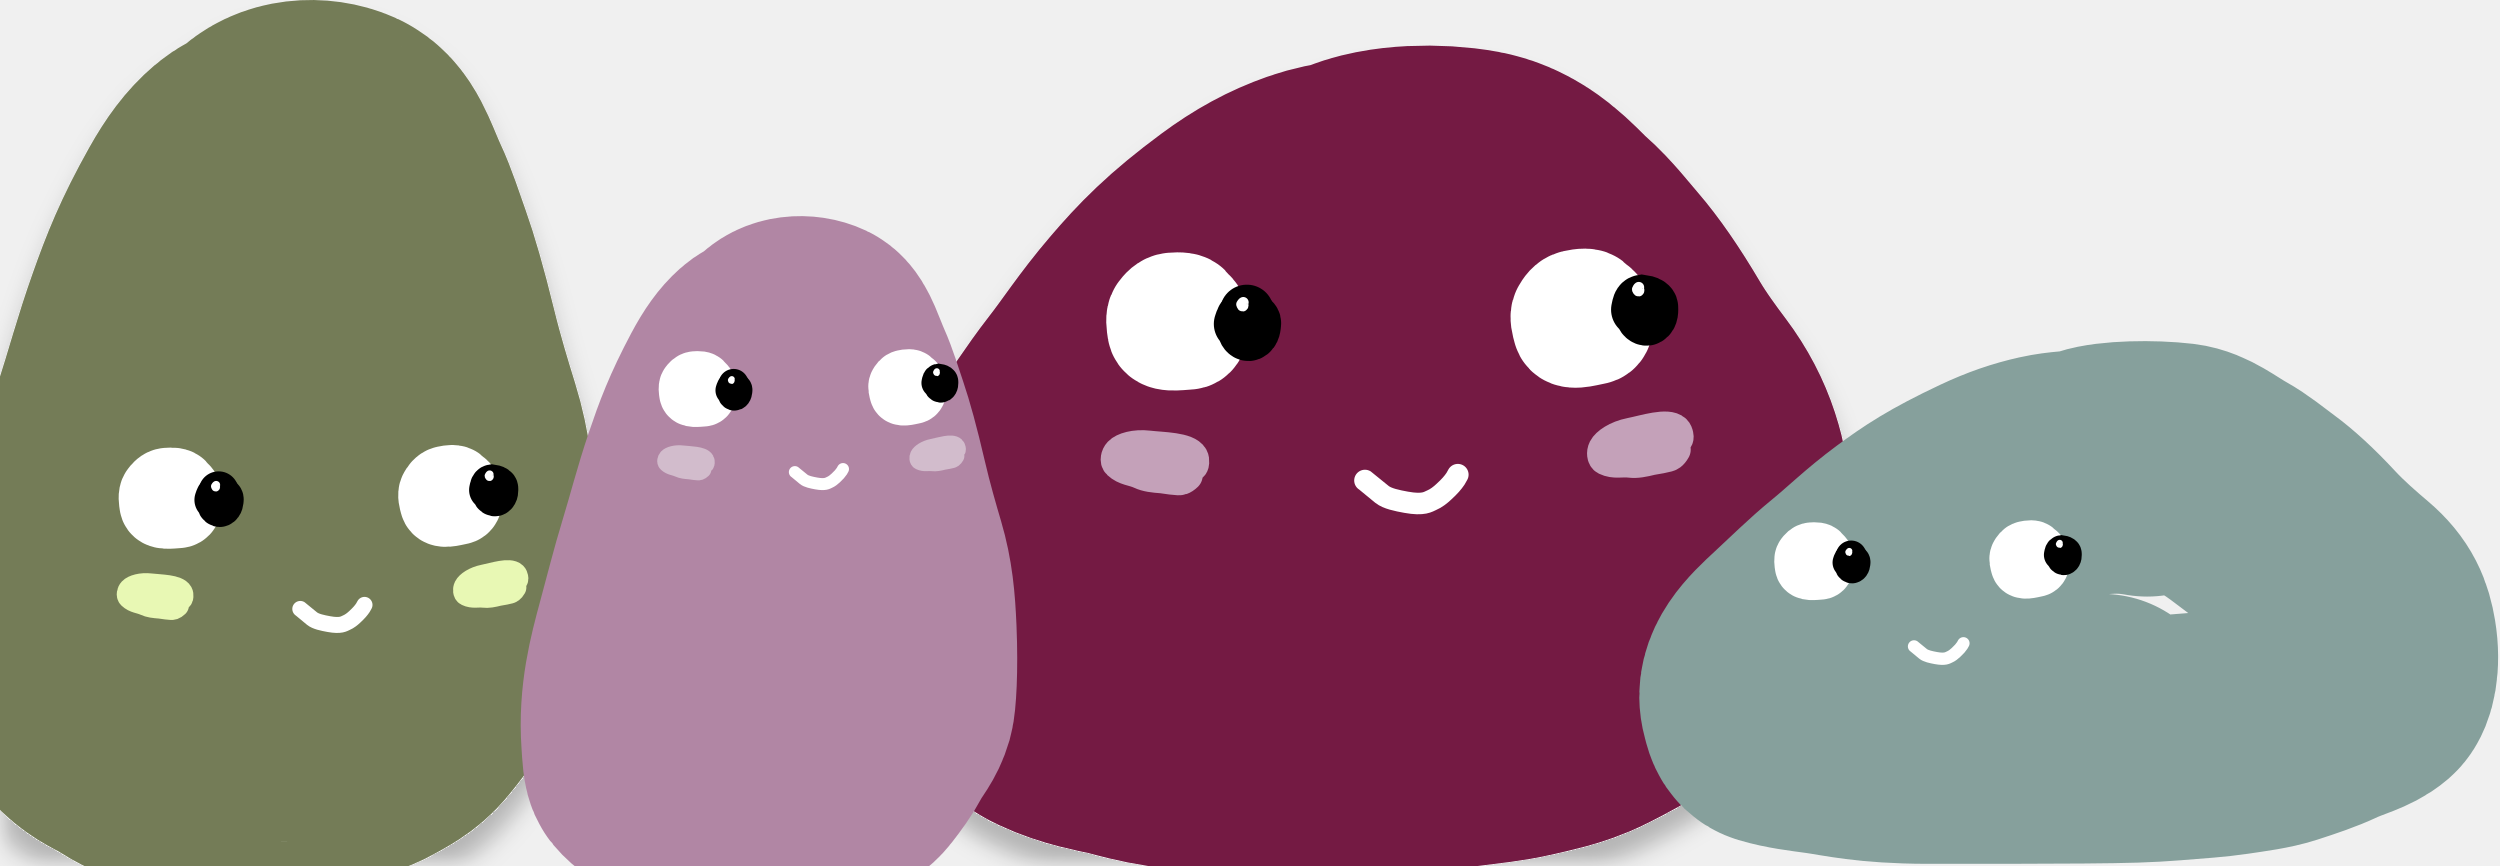
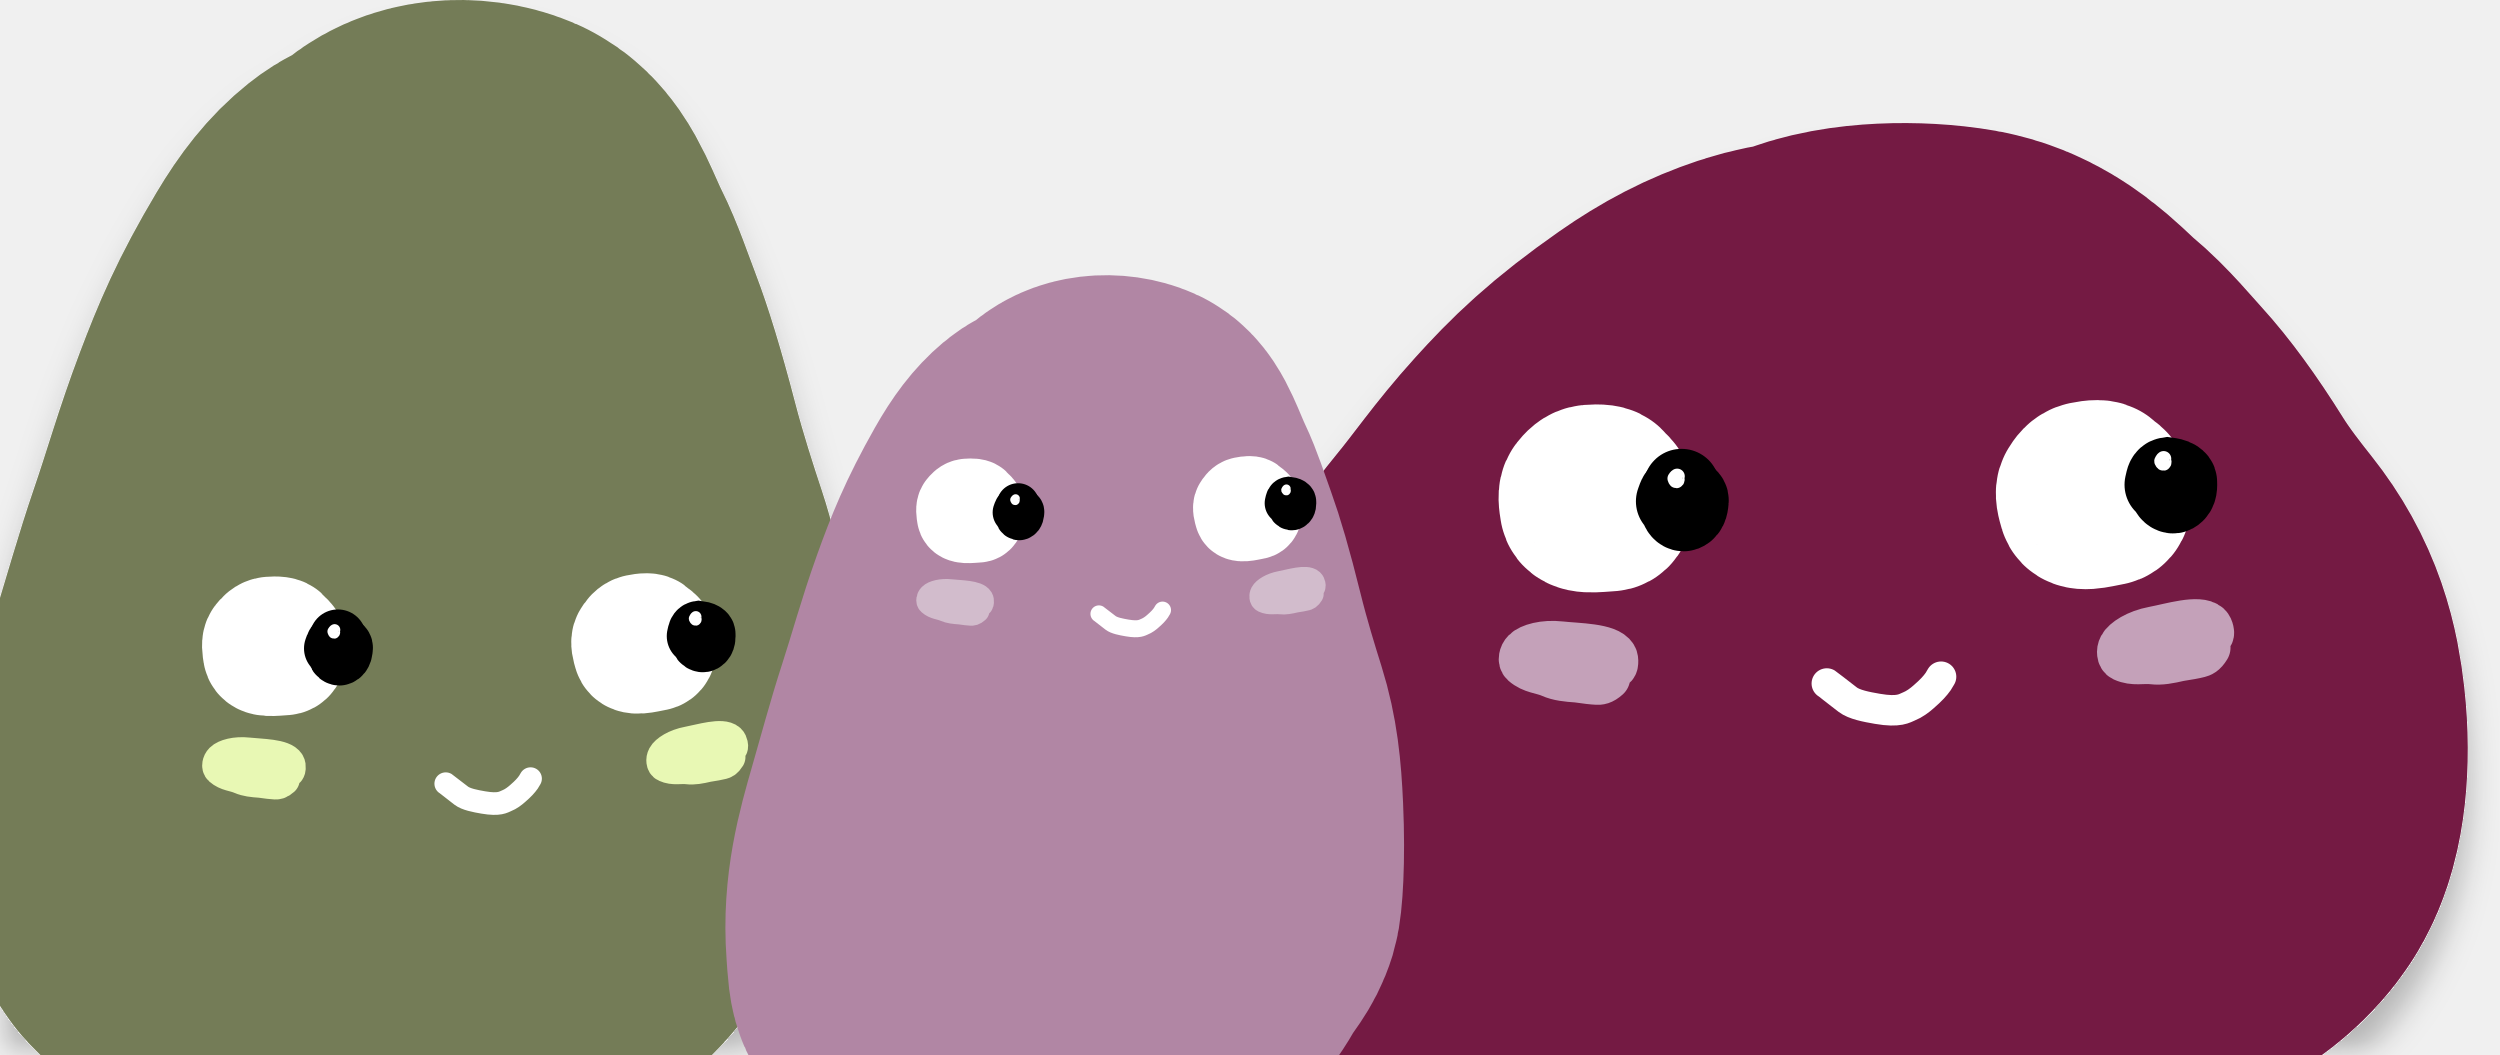
- <svg xmlns="http://www.w3.org/2000/svg" width="1262" height="437" viewBox="0 0 1262 437" fill="none">
-   <g filter="url(#filter0_d_285_1688)">
-     <path d="M701.46 314.216C701.591 314.216 676.28 314.216 636.191 314.136C611.729 314.087 601.043 311.768 592.773 310.01C584.524 308.257 579.458 301.383 575.684 294.394C573.627 290.584 573.889 285.127 574.249 280.066C574.848 271.638 585.423 259.08 594.722 245.372C601.693 235.096 612.123 225.856 618.621 218.691C623.966 212.797 627.892 205.253 633.903 197.231C639.428 189.856 647.364 183.612 653.368 178.005C660.405 171.433 666.087 159.774 670.719 153.456C676.104 146.111 687.666 140.712 697.813 135.395C705.884 131.165 724.415 130.716 736.705 132.999C744.19 134.389 751.109 143.423 757.884 149.356C763.811 154.546 768.89 161.241 774.674 167.932C779.964 174.052 786.737 183.545 794.97 197.489C801.465 208.488 809.17 218.863 814.659 226.181C822.787 237.018 825.034 246.699 826.324 258.772C828.156 275.914 825.936 288.752 823.729 291.747C818.846 298.375 810.989 301.09 804.175 306.141C798.169 310.593 790.804 314.481 783.017 318.425C776.255 321.849 768.416 323.352 760.119 325.3C752.364 327.12 743.937 327.939 733.135 329.301C721.904 330.718 712.553 331.124 692.329 331.378C674.059 331.608 639.529 331.686 620.818 331.606C594.216 331.491 582.445 326.658 572.926 324.591C565.182 322.91 557.675 321.597 550.288 318.116C546.886 316.513 546.516 311.386 545.612 306.257C542.382 287.913 552.545 273.028 561.734 259.689C569.021 249.109 577.197 236.411 585.095 226.281C594.531 214.18 601.481 203.103 612.896 189.81C622.879 178.183 631.376 169.209 650.883 154.781C659.824 148.169 667.299 144.172 675.616 141.244C683.33 138.527 690.847 138.421 698.155 137.321C700.007 137.069 701.826 136.736 705.378 136.562C708.93 136.388 714.159 136.383 722.074 138.569" stroke="#741A43" stroke-width="217.229" stroke-linecap="round" />
-     <path d="M596.761 158.027C596.684 158.027 595.726 158.464 594.328 159.655C593.661 160.223 593.836 161.469 594.28 161.791C595.398 162.603 597.456 160.54 598.97 158.982C599.716 158.214 599.885 156.999 599.579 156.188C598.931 154.471 595.358 154.372 591.801 154.667C589.243 154.879 587.642 156.877 586.384 158.549C585.079 160.286 585.636 163.709 586.105 166.788C586.788 171.275 594.416 169.821 599.924 169.527C604.09 169.305 602.754 162.607 602.739 160.482C602.555 159.453 602.012 158.526 601.236 157.935C600.46 157.345 599.468 157.12 597.64 156.48" stroke="white" stroke-width="54.307" stroke-linecap="round" />
-     <path d="M800.392 155.984C800.316 155.994 799.415 156.554 798.165 157.92C797.568 158.572 797.885 159.785 798.364 160.047C799.566 160.705 801.371 158.386 802.695 156.64C803.346 155.78 803.373 154.552 802.977 153.788C802.136 152.169 798.579 152.542 795.083 153.303C792.568 153.851 791.21 156.044 790.155 157.87C789.059 159.765 790.006 163.089 790.826 166.083C792.021 170.445 799.423 167.997 804.855 166.98C808.964 166.21 806.867 159.739 806.607 157.632C806.306 156.636 805.661 155.787 804.823 155.303C803.985 154.819 802.973 154.727 801.086 154.333" stroke="white" stroke-width="54.307" stroke-linecap="round" />
-     <path d="M632.081 162.335C632.034 162.335 631.132 162.278 629.58 162.488C628.867 162.585 628.462 163.351 628.233 164.108C628.004 164.864 628.003 165.764 628.167 166.504C628.332 167.244 628.661 167.797 629.119 168.192C629.577 168.586 630.154 168.806 630.642 168.602C632.972 167.627 633.005 164.561 633.142 163.14C633.208 162.459 632.793 161.855 632.311 161.415C631.312 160.504 629.908 160.108 628.776 159.784C628.23 159.803 627.742 160.192 627.402 160.716C627.062 161.24 626.885 161.887 626.314 163.531" stroke="black" stroke-width="27.154" stroke-linecap="round" />
-     <path d="M832.428 154.379C832.381 154.385 831.479 154.447 829.963 154.861C829.266 155.051 828.953 155.864 828.813 156.645C828.673 157.426 828.775 158.319 829.024 159.032C829.272 159.745 829.663 160.25 830.163 160.581C830.663 160.912 831.26 161.054 831.721 160.787C833.921 159.513 833.601 156.466 833.573 155.038C833.56 154.353 833.079 153.809 832.55 153.436C831.453 152.663 830.015 152.455 828.854 152.283C828.314 152.374 827.874 152.825 827.597 153.389C827.32 153.954 827.219 154.619 826.843 156.326" stroke="black" stroke-width="27.154" stroke-linecap="round" />
-     <path d="M629.387 157.285H629.456" stroke="black" stroke-width="27.154" stroke-linecap="round" />
-     <path d="M626.755 153.63C626.755 153.679 627.196 153.207 627.606 152.643C627.649 152.584 627.057 152.955 626.92 153.449C626.784 153.942 627.046 154.539 627.293 154.533C627.541 154.528 627.767 153.903 627.274 152.979" stroke="white" stroke-width="5.431" stroke-linecap="round" />
-     <path d="M826.525 146.112C826.531 146.161 826.915 145.635 827.257 145.021C827.293 144.957 826.747 145.403 826.669 145.911C826.59 146.418 826.919 146.976 827.164 146.938C827.409 146.9 827.561 146.25 826.966 145.398" stroke="white" stroke-width="5.431" stroke-linecap="round" />
-     <path d="M689.027 242.551C689.386 242.78 693.599 246.321 697.617 249.562C700.281 251.711 705.236 252.698 709.83 253.538C718.779 255.175 720.924 253.251 722.738 252.493C724.95 251.569 727.141 249.844 728.794 248.284C731.877 245.458 733.389 243.682 734.749 241.674C735.055 241.197 735.289 240.796 735.915 239.605" stroke="white" stroke-width="10.861" stroke-linecap="round" />
-     <path d="M568.68 231.258C569.841 231.258 573.646 231.635 579.234 234.113C583.036 235.8 586.548 235.94 599.492 235.691C602.061 235.642 602.201 234.37 602.258 233.446C602.315 232.522 602.256 231.61 601.831 230.855C599.23 226.227 586.853 226.334 579.822 225.499C572.812 224.666 567.081 226.528 565.161 228.572C564.311 229.477 563.969 230.37 563.818 231.282C563.667 232.194 563.783 233.164 564.531 233.864C568.027 237.136 572.056 237.014 575.716 238.735C578.872 240.218 582.381 240.573 586.607 240.884C590.305 241.436 592.85 241.786 594.685 241.86C595.695 241.898 596.866 241.937 598.991 239.924" stroke="#C4A1B9" stroke-width="16.292" stroke-linecap="round" />
-     <path d="M813.971 228.01C815.082 227.651 818.827 226.836 824.845 227.481C828.941 227.92 832.341 226.969 844.665 222.73C847.112 221.889 846.902 220.628 846.707 219.726C846.512 218.823 846.209 217.969 845.599 217.377C841.858 213.751 830.038 217.679 823.081 219.052C816.146 220.421 811.162 223.976 809.876 226.526C809.306 227.655 809.221 228.615 809.322 229.535C809.424 230.455 809.797 231.348 810.702 231.787C814.933 233.839 818.757 232.477 822.726 232.993C826.148 233.437 829.603 232.692 833.732 231.684C837.422 231.07 839.953 230.618 841.73 230.122C842.707 229.846 843.838 229.521 845.329 226.937" stroke="#C4A1B9" stroke-width="16.292" stroke-linecap="round" />
+ <svg xmlns="http://www.w3.org/2000/svg" width="891" height="376" viewBox="0 0 891 376" fill="none">
+   <g filter="url(#filter0_d_324_1878)">
+     <path d="M661.873 302.485C661.987 302.485 640.007 302.485 605.192 302.419C583.949 302.379 574.669 300.473 567.487 299.029C560.323 297.588 555.924 291.941 552.647 286.199C550.86 283.068 551.088 278.585 551.401 274.427C551.921 267.502 561.105 257.184 569.18 245.921C575.233 237.479 584.291 229.887 589.934 224C594.575 219.158 597.985 212.96 603.205 206.369C608.004 200.31 614.895 195.179 620.109 190.573C626.22 185.173 631.155 175.593 635.177 170.402C639.853 164.368 649.895 159.932 658.706 155.563C665.715 152.088 681.808 151.719 692.48 153.595C698.981 154.737 704.989 162.159 710.873 167.034C716.02 171.298 720.431 176.799 725.454 182.296C730.048 187.325 735.93 195.125 743.079 206.58C748.72 215.618 755.411 224.142 760.177 230.154C767.236 239.058 769.187 247.012 770.308 256.931C771.899 271.015 769.97 281.563 768.054 284.024C763.814 289.47 756.99 291.7 751.073 295.85C745.857 299.508 739.462 302.703 732.699 305.943C726.827 308.756 720.019 309.991 712.814 311.591C706.079 313.086 698.761 313.76 689.38 314.879C679.627 316.043 671.507 316.377 653.944 316.585C638.078 316.774 608.091 316.839 591.842 316.772C568.74 316.678 558.518 312.707 550.252 311.009C543.526 309.628 537.007 308.549 530.592 305.689C527.638 304.372 527.316 300.159 526.532 295.945C523.726 280.874 532.553 268.645 540.532 257.685C546.861 248.992 553.96 238.56 560.82 230.236C569.014 220.294 575.05 211.193 584.962 200.272C593.632 190.719 601.01 183.345 617.951 171.491C625.715 166.059 632.207 162.775 639.43 160.369C646.128 158.137 652.656 158.049 659.003 157.146C660.611 156.939 662.191 156.665 665.276 156.522C668.36 156.379 672.901 156.375 679.775 158.172" stroke="#741A43" stroke-width="217.229" stroke-linecap="round" />
+     <path d="M570.951 174.159C570.884 174.159 570.052 174.517 568.838 175.496C568.258 175.963 568.41 176.986 568.796 177.251C569.766 177.918 571.554 176.223 572.869 174.943C573.516 174.312 573.663 173.313 573.397 172.648C572.835 171.237 569.732 171.155 566.643 171.398C564.421 171.572 563.031 173.213 561.939 174.587C560.805 176.014 561.289 178.827 561.696 181.356C562.29 185.043 568.914 183.848 573.697 183.607C577.315 183.425 576.155 177.922 576.142 176.175C575.982 175.33 575.511 174.568 574.837 174.083C574.163 173.598 573.301 173.413 571.714 172.888" stroke="white" stroke-width="54.307" stroke-linecap="round" />
+     <path d="M747.788 172.48C747.722 172.488 746.94 172.948 745.854 174.07C745.336 174.606 745.611 175.603 746.026 175.818C747.071 176.359 748.638 174.454 749.787 173.019C750.353 172.313 750.377 171.303 750.032 170.676C749.302 169.346 746.213 169.652 743.177 170.277C740.993 170.728 739.814 172.529 738.897 174.029C737.946 175.587 738.768 178.317 739.48 180.777C740.518 184.361 746.946 182.35 751.664 181.514C755.232 180.882 753.411 175.565 753.185 173.834C752.924 173.015 752.363 172.318 751.636 171.92C750.908 171.523 750.03 171.447 748.39 171.124" stroke="white" stroke-width="54.307" stroke-linecap="round" />
+     <path d="M601.624 177.699C601.583 177.699 600.799 177.652 599.452 177.825C598.832 177.905 598.481 178.534 598.282 179.156C598.083 179.777 598.082 180.517 598.225 181.125C598.367 181.733 598.654 182.187 599.051 182.511C599.449 182.835 599.95 183.016 600.374 182.848C602.397 182.047 602.426 179.528 602.545 178.36C602.602 177.801 602.242 177.305 601.823 176.943C600.955 176.195 599.736 175.87 598.753 175.604C598.279 175.619 597.855 175.939 597.56 176.369C597.265 176.8 597.111 177.331 596.616 178.682" stroke="black" stroke-width="27.154" stroke-linecap="round" />
+     <path d="M775.608 171.161C775.568 171.167 774.784 171.217 773.468 171.557C772.863 171.713 772.591 172.382 772.469 173.023C772.347 173.665 772.437 174.399 772.652 174.984C772.868 175.57 773.207 175.985 773.641 176.257C774.075 176.529 774.594 176.646 774.994 176.427C776.905 175.379 776.627 172.876 776.603 171.702C776.592 171.14 776.173 170.693 775.714 170.386C774.762 169.751 773.513 169.581 772.505 169.44C772.036 169.514 771.654 169.884 771.413 170.348C771.173 170.812 771.085 171.359 770.758 172.761" stroke="black" stroke-width="27.154" stroke-linecap="round" />
+     <path d="M599.283 173.552H599.343" stroke="black" stroke-width="27.154" stroke-linecap="round" />
+     <path d="M596.998 170.543C596.998 170.583 597.381 170.196 597.737 169.733C597.774 169.684 597.26 169.989 597.141 170.394C597.023 170.8 597.25 171.29 597.465 171.285C597.68 171.281 597.876 170.767 597.449 170.009" stroke="white" stroke-width="5.431" stroke-linecap="round" />
+     <path d="M770.483 164.369C770.487 164.409 770.821 163.976 771.118 163.472C771.149 163.42 770.675 163.786 770.607 164.203C770.539 164.62 770.824 165.078 771.037 165.047C771.25 165.016 771.382 164.482 770.865 163.782" stroke="white" stroke-width="5.431" stroke-linecap="round" />
+     <path d="M651.076 243.602C651.388 243.79 655.046 246.699 658.536 249.362C660.849 251.128 665.153 251.938 669.142 252.629C676.914 253.974 678.776 252.393 680.351 251.77C682.272 251.011 684.175 249.594 685.61 248.312C688.287 245.99 689.601 244.531 690.782 242.881C691.048 242.489 691.25 242.159 691.794 241.182" stroke="white" stroke-width="10.861" stroke-linecap="round" />
+     <path d="M546.564 234.328C547.572 234.328 550.877 234.638 555.729 236.674C559.031 238.059 562.081 238.175 573.321 237.97C575.553 237.93 575.674 236.885 575.724 236.126C575.774 235.367 575.722 234.617 575.353 233.997C573.094 230.195 562.346 230.282 556.24 229.596C550.152 228.912 545.175 230.442 543.508 232.121C542.77 232.864 542.473 233.598 542.342 234.347C542.211 235.097 542.311 235.894 542.961 236.469C545.997 239.157 549.496 239.057 552.674 240.471C555.415 241.69 558.462 241.981 562.132 242.237C565.343 242.69 567.553 242.978 569.147 243.039C570.025 243.07 571.041 243.102 572.887 241.448" stroke="#C4A1B9" stroke-width="16.292" stroke-linecap="round" />
+     <path d="M759.579 231.655C760.545 231.36 763.797 230.69 769.023 231.22C772.58 231.581 775.533 230.8 786.235 227.317C788.36 226.626 788.178 225.59 788.009 224.849C787.839 224.107 787.576 223.405 787.046 222.919C783.798 219.939 773.533 223.167 767.491 224.295C761.468 225.42 757.14 228.34 756.023 230.436C755.529 231.363 755.454 232.152 755.543 232.908C755.631 233.664 755.955 234.397 756.741 234.758C760.415 236.444 763.736 235.325 767.183 235.749C770.154 236.114 773.155 235.502 776.741 234.674C779.945 234.169 782.143 233.797 783.686 233.39C784.535 233.163 785.517 232.896 786.812 230.774" stroke="#C4A1B9" stroke-width="16.292" stroke-linecap="round" />
  </g>
-   <path d="M1061.24 361.857C1061.39 361.857 1033.62 361.857 989.626 361.801C962.785 361.767 951.059 360.146 941.985 358.918C932.933 357.692 927.375 352.888 923.234 348.004C920.976 345.341 921.264 341.527 921.659 337.99C922.316 332.1 933.92 323.323 944.124 313.742C951.772 306.561 963.217 300.103 970.347 295.095C976.212 290.976 980.52 285.704 987.116 280.097C993.179 274.943 1001.89 270.579 1008.47 266.661C1016.2 262.068 1022.43 253.919 1027.51 249.503C1033.42 244.37 1046.11 240.597 1057.24 236.881C1066.1 233.925 1086.43 233.61 1099.92 235.206C1108.13 236.178 1115.72 242.491 1123.16 246.638C1129.66 250.265 1135.23 254.944 1141.58 259.62C1147.39 263.898 1154.82 270.533 1163.85 280.277C1170.98 287.965 1179.43 295.216 1185.46 300.33C1194.38 307.904 1196.84 314.67 1198.26 323.108C1200.27 335.088 1197.83 344.06 1195.41 346.154C1190.05 350.786 1181.43 352.684 1173.95 356.213C1167.36 359.325 1159.28 362.043 1150.74 364.799C1143.32 367.192 1134.71 368.242 1125.61 369.603C1117.1 370.875 1107.85 371.448 1096 372.4C1083.68 373.39 1073.42 373.674 1051.23 373.852C1031.18 374.012 993.289 374.067 972.758 374.011C943.568 373.93 930.653 370.553 920.207 369.108C911.71 367.933 903.473 367.016 895.367 364.583C891.634 363.463 891.228 359.879 890.236 356.295C886.692 343.474 897.844 333.072 907.926 323.749C915.923 316.355 924.893 307.48 933.56 300.4C943.914 291.943 951.54 284.201 964.065 274.911C975.02 266.785 984.343 260.513 1005.75 250.429C1015.56 245.808 1023.76 243.015 1032.89 240.968C1041.35 239.07 1049.6 238.995 1057.62 238.226C1059.65 238.051 1061.65 237.818 1065.54 237.696C1069.44 237.574 1075.18 237.571 1083.86 239.099" stroke="#86A09C" stroke-width="124.103" stroke-linecap="round" />
-   <path d="M917.104 281.023C917.063 281.023 916.553 281.256 915.809 281.894C915.454 282.199 915.547 282.866 915.784 283.039C916.379 283.474 917.474 282.369 918.279 281.534C918.676 281.123 918.766 280.471 918.603 280.037C918.258 279.117 916.357 279.064 914.465 279.222C913.104 279.336 912.252 280.406 911.583 281.302C910.888 282.232 911.185 284.066 911.434 285.716C911.798 288.12 915.856 287.341 918.787 287.184C921.003 287.065 920.292 283.476 920.285 282.338C920.187 281.787 919.898 281.29 919.485 280.973C919.072 280.657 918.544 280.536 917.571 280.194" stroke="white" stroke-width="31.026" stroke-linecap="round" />
-   <path d="M1025.45 279.927C1025.41 279.933 1024.93 280.233 1024.26 280.964C1023.95 281.314 1024.11 281.964 1024.37 282.104C1025.01 282.457 1025.97 281.214 1026.67 280.279C1027.02 279.818 1027.03 279.16 1026.82 278.751C1026.38 277.884 1024.48 278.083 1022.62 278.491C1021.29 278.785 1020.56 279.959 1020 280.938C1019.42 281.953 1019.92 283.734 1020.36 285.338C1020.99 287.675 1024.93 286.363 1027.82 285.818C1030.01 285.406 1028.89 281.939 1028.76 280.81C1028.59 280.276 1028.25 279.822 1027.81 279.562C1027.36 279.303 1026.82 279.254 1025.82 279.043" stroke="white" stroke-width="31.026" stroke-linecap="round" />
-   <path d="M1032.67 318.515C1033.26 318.323 1035.26 317.886 1038.46 318.232C1040.64 318.467 1042.45 317.957 1049 315.686C1050.3 315.236 1050.19 314.56 1050.09 314.077C1049.99 313.593 1049.82 313.135 1049.5 312.818C1047.51 310.876 1041.22 312.98 1037.52 313.716C1033.83 314.45 1031.18 316.354 1030.49 317.72C1030.19 318.325 1030.14 318.839 1030.2 319.332C1030.25 319.825 1030.45 320.303 1030.93 320.538C1033.18 321.638 1035.22 320.908 1037.33 321.184C1039.15 321.423 1040.99 321.024 1043.19 320.484C1045.15 320.154 1046.5 319.912 1047.44 319.646C1047.96 319.498 1048.56 319.324 1049.36 317.94" stroke="#86A09C" stroke-width="9.308" stroke-linecap="round" />
-   <path d="M902.163 320.255C902.781 320.255 904.806 320.457 907.779 321.785C909.802 322.688 911.67 322.764 918.557 322.63C919.924 322.604 919.998 321.923 920.029 321.428C920.059 320.932 920.028 320.444 919.802 320.039C918.417 317.56 911.832 317.617 908.091 317.17C904.362 316.723 901.312 317.721 900.291 318.816C899.838 319.301 899.657 319.779 899.577 320.268C899.496 320.757 899.558 321.276 899.956 321.651C901.816 323.404 903.959 323.339 905.907 324.261C907.586 325.055 909.453 325.245 911.701 325.412C913.669 325.708 915.023 325.895 915.999 325.935C916.537 325.955 917.16 325.976 918.29 324.898" stroke="#86A09C" stroke-width="9.308" stroke-linecap="round" />
-   <path d="M966.196 326.306C966.386 326.429 968.628 328.326 970.766 330.062C972.183 331.214 974.82 331.742 977.264 332.193C982.025 333.07 983.167 332.039 984.131 331.633C985.308 331.138 986.474 330.213 987.354 329.378C988.994 327.864 989.798 326.912 990.522 325.836C990.685 325.581 990.809 325.366 991.143 324.728" stroke="white" stroke-width="6.205" stroke-linecap="round" />
-   <path d="M1042.49 279.068C1042.47 279.071 1041.99 279.104 1041.18 279.326C1040.81 279.428 1040.64 279.864 1040.57 280.282C1040.49 280.7 1040.55 281.179 1040.68 281.561C1040.81 281.943 1041.02 282.213 1041.29 282.391C1041.55 282.568 1041.87 282.644 1042.12 282.501C1043.29 281.818 1043.12 280.186 1043.1 279.421C1043.09 279.054 1042.84 278.762 1042.56 278.563C1041.97 278.149 1041.21 278.037 1040.59 277.945C1040.3 277.993 1040.07 278.235 1039.92 278.538C1039.77 278.84 1039.72 279.196 1039.52 280.111" stroke="black" stroke-width="15.513" stroke-linecap="round" />
-   <path d="M935.896 283.331C935.871 283.331 935.391 283.3 934.566 283.413C934.186 283.465 933.971 283.875 933.849 284.28C933.727 284.686 933.727 285.168 933.814 285.564C933.901 285.961 934.077 286.257 934.32 286.468C934.564 286.68 934.871 286.797 935.13 286.688C936.37 286.166 936.388 284.524 936.461 283.762C936.496 283.397 936.275 283.074 936.019 282.838C935.487 282.35 934.74 282.138 934.138 281.964C933.847 281.974 933.587 282.183 933.407 282.464C933.226 282.744 933.131 283.091 932.828 283.972" stroke="black" stroke-width="15.513" stroke-linecap="round" />
-   <path d="M934.463 280.625H934.501" stroke="black" stroke-width="15.513" stroke-linecap="round" />
-   <path d="M1039.35 274.64C1039.35 274.666 1039.56 274.385 1039.74 274.056C1039.76 274.022 1039.47 274.261 1039.43 274.533C1039.39 274.804 1039.56 275.103 1039.69 275.083C1039.82 275.063 1039.9 274.714 1039.59 274.258" stroke="white" stroke-width="3.103" stroke-linecap="round" />
-   <path d="M933.062 278.666C933.062 278.692 933.296 278.44 933.515 278.138C933.537 278.106 933.222 278.305 933.15 278.569C933.077 278.834 933.216 279.153 933.348 279.15C933.48 279.148 933.6 278.812 933.338 278.318" stroke="white" stroke-width="3.103" stroke-linecap="round" />
-   <g filter="url(#filter1_d_285_1688)">
-     <path d="M145.561 344.258C145.639 344.258 130.504 344.258 106.531 344.143C91.903 344.072 85.513 340.723 80.568 338.185C75.635 335.653 72.605 325.729 70.349 315.638C69.118 310.136 69.275 302.258 69.49 294.95C69.849 282.781 76.173 264.648 81.733 244.856C85.901 230.019 92.138 216.677 96.024 206.332C99.22 197.822 101.568 186.93 105.163 175.347C108.467 164.699 113.212 155.683 116.802 147.587C121.01 138.098 124.409 121.263 127.178 112.141C130.398 101.536 137.312 93.741 143.38 86.063C148.207 79.956 159.288 79.307 166.637 82.603C171.113 84.611 175.25 97.654 179.302 106.221C182.846 113.715 185.883 123.381 189.342 133.042C192.505 141.88 196.555 155.587 201.479 175.719C205.363 191.601 209.97 206.581 213.252 217.146C218.113 232.794 219.456 246.772 220.228 264.203C221.323 288.955 219.995 307.491 218.676 311.816C215.756 321.386 211.058 325.306 206.983 332.598C203.391 339.027 198.987 344.641 194.33 350.335C190.287 355.28 185.6 357.449 180.638 360.261C176.001 362.889 170.961 364.072 164.502 366.039C157.786 368.084 152.195 368.671 140.101 369.038C129.176 369.37 108.527 369.483 97.338 369.366C81.43 369.2 74.392 362.223 68.699 359.239C64.069 356.811 59.58 354.915 55.162 349.889C53.128 347.575 52.906 340.171 52.366 332.766C50.434 306.28 56.512 284.788 62.007 265.528C66.364 250.252 71.253 231.918 75.976 217.291C81.619 199.818 85.775 183.825 92.601 164.632C98.571 147.844 103.651 134.886 115.317 114.055C120.663 104.507 125.133 98.737 130.107 94.508C134.719 90.586 139.214 90.432 143.584 88.844C144.692 88.481 145.78 87.999 147.904 87.748C150.028 87.497 153.155 87.49 157.888 90.647" stroke="#747C57" stroke-width="161.277" stroke-linecap="round" />
-     <path d="M87.789 248.54C87.736 248.54 87.073 248.844 86.107 249.673C85.645 250.069 85.766 250.936 86.073 251.161C86.846 251.726 88.269 250.29 89.317 249.205C89.832 248.671 89.949 247.824 89.737 247.26C89.289 246.065 86.819 245.996 84.359 246.201C82.59 246.349 81.484 247.739 80.614 248.904C79.712 250.113 80.097 252.496 80.421 254.64C80.893 257.764 86.168 256.751 89.976 256.547C92.856 256.392 91.933 251.729 91.922 250.25C91.795 249.533 91.42 248.887 90.883 248.476C90.347 248.065 89.66 247.909 88.397 247.463" stroke="white" stroke-width="40.319" stroke-linecap="round" />
-     <path d="M228.587 247.117C228.534 247.124 227.912 247.513 227.047 248.464C226.635 248.918 226.854 249.763 227.184 249.945C228.016 250.403 229.264 248.789 230.179 247.573C230.629 246.975 230.648 246.119 230.374 245.587C229.793 244.461 227.333 244.72 224.916 245.25C223.177 245.631 222.238 247.158 221.508 248.429C220.751 249.749 221.406 252.063 221.973 254.147C222.799 257.185 227.917 255.48 231.673 254.772C234.514 254.236 233.064 249.731 232.884 248.264C232.676 247.57 232.23 246.979 231.651 246.642C231.071 246.306 230.372 246.241 229.067 245.967" stroke="white" stroke-width="40.319" stroke-linecap="round" />
-     <path d="M237.975 297.261C238.743 297.012 241.332 296.444 245.494 296.893C248.326 297.199 250.677 296.537 259.198 293.585C260.889 293 260.745 292.122 260.61 291.494C260.475 290.865 260.265 290.27 259.843 289.858C257.257 287.334 249.084 290.068 244.274 291.025C239.478 291.978 236.032 294.453 235.143 296.228C234.749 297.014 234.69 297.683 234.761 298.323C234.831 298.964 235.089 299.585 235.714 299.891C238.64 301.32 241.284 300.371 244.028 300.73C246.394 301.04 248.783 300.521 251.638 299.82C254.189 299.392 255.939 299.077 257.168 298.731C257.844 298.539 258.626 298.313 259.657 296.514" stroke="#E8F8B4" stroke-width="12.096" stroke-linecap="round" />
-     <path d="M68.374 299.523C69.177 299.523 71.808 299.785 75.671 301.51C78.3 302.685 80.729 302.782 89.678 302.609C91.455 302.575 91.552 301.69 91.591 301.046C91.631 300.403 91.59 299.768 91.296 299.242C89.497 296.02 80.939 296.094 76.078 295.513C71.231 294.933 67.268 296.229 65.941 297.652C65.353 298.282 65.117 298.904 65.012 299.539C64.908 300.174 64.988 300.849 65.505 301.337C67.922 303.615 70.708 303.53 73.239 304.728C75.421 305.761 77.847 306.008 80.769 306.225C83.326 306.609 85.086 306.852 86.355 306.904C87.053 306.93 87.863 306.957 89.332 305.556" stroke="#E8F8B4" stroke-width="12.096" stroke-linecap="round" />
-     <path d="M151.585 307.387C151.833 307.546 154.746 310.012 157.524 312.268C159.366 313.764 162.793 314.451 165.969 315.036C172.157 316.176 173.64 314.836 174.894 314.309C176.423 313.665 177.938 312.464 179.081 311.378C181.213 309.411 182.258 308.174 183.199 306.776C183.41 306.444 183.572 306.165 184.005 305.336" stroke="white" stroke-width="8.064" stroke-linecap="round" />
-     <path d="M250.737 245.999C250.705 246.003 250.081 246.047 249.033 246.334C248.551 246.467 248.335 247.033 248.238 247.577C248.141 248.121 248.212 248.742 248.384 249.239C248.555 249.735 248.825 250.087 249.171 250.317C249.517 250.548 249.93 250.647 250.248 250.461C251.77 249.573 251.548 247.452 251.529 246.458C251.52 245.981 251.187 245.602 250.821 245.342C250.063 244.804 249.069 244.66 248.266 244.54C247.893 244.603 247.589 244.917 247.397 245.31C247.206 245.703 247.136 246.166 246.876 247.355" stroke="black" stroke-width="20.16" stroke-linecap="round" />
-     <path d="M112.211 251.538C112.178 251.538 111.555 251.498 110.482 251.644C109.988 251.712 109.709 252.245 109.55 252.772C109.392 253.298 109.391 253.925 109.505 254.44C109.618 254.955 109.846 255.34 110.163 255.615C110.48 255.89 110.878 256.043 111.216 255.9C112.827 255.222 112.85 253.088 112.945 252.098C112.99 251.624 112.703 251.203 112.37 250.897C111.679 250.263 110.708 249.987 109.925 249.762C109.548 249.775 109.21 250.046 108.975 250.411C108.74 250.775 108.618 251.226 108.224 252.37" stroke="black" stroke-width="20.16" stroke-linecap="round" />
-     <path d="M110.348 248.022H110.395" stroke="black" stroke-width="20.16" stroke-linecap="round" />
-     <path d="M246.656 240.244C246.66 240.278 246.926 239.912 247.162 239.484C247.187 239.44 246.81 239.75 246.755 240.104C246.701 240.457 246.928 240.845 247.098 240.819C247.267 240.793 247.372 240.34 246.961 239.747" stroke="white" stroke-width="4.032" stroke-linecap="round" />
-     <path d="M108.527 245.478C108.527 245.512 108.833 245.184 109.116 244.791C109.146 244.75 108.736 245.009 108.642 245.352C108.548 245.696 108.728 246.111 108.9 246.107C109.071 246.104 109.227 245.668 108.887 245.025" stroke="white" stroke-width="4.032" stroke-linecap="round" />
+   <g filter="url(#filter1_d_324_1878)">
+     <path d="M153.242 311.605C153.315 311.605 139.202 311.605 116.848 311.504C103.208 311.442 97.25 308.508 92.638 306.284C88.038 304.066 85.214 295.371 83.109 286.53C81.962 281.71 82.109 274.807 82.309 268.404C82.644 257.743 88.54 241.856 93.725 224.515C97.612 211.516 103.428 199.827 107.051 190.763C110.031 183.307 112.221 173.764 115.572 163.616C118.653 154.287 123.078 146.388 126.426 139.294C130.35 130.981 133.519 116.231 136.101 108.239C139.104 98.948 145.551 92.118 151.209 85.391C155.709 80.041 166.042 79.472 172.895 82.36C177.069 84.119 180.927 95.546 184.705 103.052C188.009 109.618 190.841 118.087 194.066 126.551C197.016 134.294 200.793 146.303 205.384 163.941C209.005 177.857 213.301 190.981 216.362 200.238C220.895 213.947 222.147 226.193 222.867 241.466C223.888 263.152 222.65 279.392 221.419 283.181C218.697 291.566 214.316 295 210.516 301.389C207.167 307.022 203.061 311.94 198.718 316.93C194.948 321.261 190.577 323.162 185.95 325.626C181.626 327.928 176.927 328.965 170.904 330.688C164.642 332.48 159.428 332.994 148.151 333.316C137.964 333.606 118.709 333.705 108.276 333.603C93.443 333.458 86.88 327.345 81.572 324.73C77.254 322.603 73.068 320.942 68.949 316.539C67.052 314.511 66.845 308.024 66.341 301.536C64.54 278.331 70.207 259.502 75.331 242.627C79.394 229.243 83.953 213.18 88.357 200.365C93.619 185.056 97.494 171.043 103.859 154.228C109.426 139.519 114.163 128.167 125.041 109.915C130.026 101.55 134.194 96.495 138.832 92.79C143.133 89.354 147.324 89.219 151.399 87.827C152.432 87.509 153.446 87.088 155.427 86.867C157.407 86.647 160.323 86.641 164.737 89.407" stroke="#747C57" stroke-width="161.277" stroke-linecap="round" />
+     <path d="M99.373 227.743C99.323 227.743 98.705 228.01 97.804 228.736C97.374 229.083 97.487 229.843 97.773 230.04C98.494 230.535 99.821 229.276 100.797 228.326C101.278 227.858 101.386 227.116 101.189 226.622C100.771 225.574 98.468 225.514 96.175 225.694C94.525 225.823 93.493 227.041 92.682 228.062C91.841 229.121 92.2 231.209 92.502 233.087C92.943 235.824 97.861 234.937 101.412 234.758C104.098 234.623 103.236 230.537 103.227 229.241C103.108 228.613 102.758 228.047 102.258 227.687C101.758 227.327 101.118 227.19 99.939 226.8" stroke="white" stroke-width="40.319" stroke-linecap="round" />
+     <path d="M230.662 226.496C230.613 226.502 230.032 226.843 229.226 227.677C228.841 228.074 229.046 228.814 229.354 228.974C230.129 229.376 231.293 227.961 232.146 226.896C232.566 226.372 232.584 225.622 232.328 225.156C231.786 224.169 229.493 224.396 227.239 224.861C225.617 225.195 224.742 226.532 224.061 227.646C223.355 228.802 223.965 230.83 224.494 232.656C225.264 235.317 230.037 233.824 233.539 233.203C236.188 232.734 234.836 228.787 234.669 227.501C234.475 226.893 234.059 226.375 233.518 226.08C232.978 225.785 232.326 225.729 231.109 225.489" stroke="white" stroke-width="40.319" stroke-linecap="round" />
+     <path d="M239.415 270.43C240.132 270.211 242.546 269.713 246.427 270.107C249.067 270.375 251.259 269.795 259.205 267.209C260.783 266.696 260.647 265.927 260.522 265.376C260.396 264.826 260.201 264.305 259.807 263.944C257.395 261.732 249.775 264.128 245.289 264.966C240.817 265.801 237.604 267.969 236.775 269.525C236.408 270.213 236.353 270.799 236.418 271.36C236.484 271.921 236.724 272.466 237.308 272.734C240.036 273.985 242.501 273.155 245.06 273.469C247.266 273.74 249.494 273.286 252.156 272.671C254.535 272.296 256.167 272.02 257.313 271.718C257.943 271.549 258.672 271.351 259.633 269.775" stroke="#E8F8B4" stroke-width="12.096" stroke-linecap="round" />
+     <path d="M81.269 272.411C82.017 272.411 84.47 272.641 88.073 274.152C90.524 275.181 92.789 275.267 101.134 275.115C102.79 275.085 102.881 274.309 102.917 273.746C102.954 273.182 102.916 272.626 102.642 272.165C100.965 269.342 92.985 269.407 88.452 268.898C83.932 268.39 80.237 269.525 78.999 270.772C78.451 271.324 78.231 271.869 78.134 272.425C78.037 272.982 78.111 273.573 78.593 274C80.847 275.996 83.445 275.922 85.805 276.971C87.84 277.876 90.102 278.093 92.826 278.283C95.21 278.619 96.851 278.833 98.035 278.878C98.686 278.901 99.441 278.925 100.811 277.697" stroke="#E8F8B4" stroke-width="12.096" stroke-linecap="round" />
+     <path d="M158.86 279.301C159.092 279.441 161.808 281.601 164.398 283.578C166.116 284.888 169.311 285.49 172.273 286.003C178.043 287.001 179.425 285.828 180.595 285.365C182.021 284.802 183.434 283.75 184.499 282.798C186.487 281.074 187.462 279.991 188.339 278.766C188.536 278.475 188.687 278.23 189.091 277.504" stroke="white" stroke-width="8.064" stroke-linecap="round" />
+     <path d="M251.316 225.517C251.285 225.521 250.704 225.559 249.727 225.811C249.277 225.927 249.075 226.423 248.985 226.899C248.895 227.376 248.961 227.921 249.121 228.355C249.281 228.79 249.533 229.098 249.855 229.3C250.178 229.502 250.563 229.589 250.86 229.426C252.278 228.649 252.072 226.79 252.054 225.919C252.046 225.501 251.735 225.169 251.394 224.942C250.687 224.47 249.76 224.344 249.011 224.239C248.663 224.294 248.38 224.569 248.201 224.913C248.023 225.258 247.957 225.663 247.715 226.705" stroke="black" stroke-width="20.16" stroke-linecap="round" />
+     <path d="M122.145 230.369C122.114 230.369 121.533 230.334 120.532 230.463C120.072 230.522 119.811 230.989 119.664 231.451C119.516 231.912 119.515 232.461 119.621 232.912C119.727 233.364 119.94 233.701 120.235 233.942C120.53 234.182 120.902 234.316 121.217 234.192C122.719 233.597 122.741 231.727 122.829 230.86C122.871 230.445 122.604 230.076 122.293 229.808C121.649 229.252 120.744 229.011 120.014 228.813C119.662 228.825 119.347 229.062 119.128 229.382C118.908 229.702 118.794 230.096 118.427 231.099" stroke="black" stroke-width="20.16" stroke-linecap="round" />
+     <path d="M120.408 227.289H120.453" stroke="black" stroke-width="20.16" stroke-linecap="round" />
+     <path d="M247.51 220.475C247.514 220.504 247.761 220.183 247.982 219.809C248.005 219.77 247.653 220.042 247.603 220.352C247.552 220.662 247.764 221.002 247.922 220.979C248.08 220.955 248.178 220.559 247.794 220.039" stroke="white" stroke-width="4.032" stroke-linecap="round" />
+     <path d="M118.71 225.06C118.71 225.09 118.995 224.803 119.259 224.459C119.287 224.423 118.904 224.649 118.817 224.95C118.729 225.251 118.897 225.615 119.057 225.612C119.217 225.608 119.362 225.227 119.045 224.664" stroke="white" stroke-width="4.032" stroke-linecap="round" />
  </g>
-   <path d="M395.281 383.19C395.342 383.19 383.701 383.19 365.263 383.096C354.013 383.039 349.098 380.325 345.295 378.268C341.501 376.217 339.171 368.174 337.435 359.997C336.489 355.539 336.61 349.154 336.775 343.233C337.051 333.372 341.915 318.678 346.191 302.639C349.397 290.616 354.194 279.804 357.182 271.421C359.641 264.525 361.446 255.698 364.211 246.312C366.752 237.683 370.402 230.378 373.163 223.817C376.4 216.127 379.013 202.485 381.143 195.093C383.62 186.499 388.938 180.182 393.604 173.961C397.316 169.012 405.839 168.486 411.491 171.157C414.934 172.784 418.116 183.354 421.232 190.296C423.958 196.369 426.293 204.202 428.954 212.031C431.387 219.192 434.502 230.299 438.288 246.613C441.275 259.484 444.819 271.623 447.343 280.184C451.082 292.864 452.115 304.191 452.708 318.317C453.551 338.374 452.53 353.395 451.515 356.9C449.269 364.655 445.655 367.832 442.522 373.741C439.759 378.951 436.372 383.5 432.79 388.114C429.681 392.121 426.075 393.879 422.259 396.158C418.693 398.287 414.817 399.246 409.849 400.84C404.684 402.498 400.383 402.973 391.082 403.27C382.679 403.539 366.798 403.631 358.193 403.536C345.958 403.402 340.545 397.748 336.167 395.329C332.605 393.362 329.153 391.825 325.755 387.753C324.191 385.878 324.02 379.878 323.605 373.877C322.119 352.414 326.793 334.998 331.019 319.391C334.371 307.012 338.131 292.155 341.764 280.302C346.103 266.142 349.3 253.182 354.549 237.629C359.141 224.025 363.049 213.525 372.02 196.644C376.132 188.907 379.57 184.231 383.395 180.804C386.943 177.626 390.4 177.501 393.761 176.214C394.613 175.92 395.45 175.53 397.083 175.326C398.717 175.123 401.122 175.117 404.762 177.675" stroke="#B186A4" stroke-width="120.938" stroke-linecap="round" />
-   <path d="M353.403 194.182C353.364 194.182 352.867 194.41 352.142 195.032C351.796 195.329 351.887 195.979 352.117 196.148C352.696 196.571 353.764 195.494 354.549 194.681C354.935 194.28 355.023 193.645 354.864 193.222C354.528 192.326 352.676 192.274 350.832 192.428C349.505 192.539 348.675 193.582 348.023 194.455C347.346 195.361 347.635 197.149 347.878 198.756C348.232 201.099 352.187 200.34 355.043 200.186C357.203 200.07 356.511 196.574 356.503 195.464C356.407 194.927 356.126 194.443 355.724 194.134C355.321 193.826 354.807 193.709 353.859 193.375" stroke="white" stroke-width="30.235" stroke-linecap="round" />
-   <path d="M458.984 193.117C458.944 193.122 458.477 193.414 457.829 194.127C457.519 194.468 457.684 195.101 457.932 195.238C458.555 195.581 459.491 194.371 460.177 193.459C460.515 193.01 460.529 192.369 460.323 191.97C459.887 191.125 458.043 191.32 456.231 191.717C454.927 192.003 454.223 193.148 453.675 194.101C453.107 195.091 453.598 196.826 454.023 198.389C454.643 200.667 458.481 199.389 461.298 198.857C463.428 198.456 462.341 195.077 462.206 193.977C462.05 193.457 461.715 193.014 461.281 192.761C460.846 192.509 460.322 192.46 459.343 192.255" stroke="white" stroke-width="30.235" stroke-linecap="round" />
-   <path d="M466.024 230.719C466.6 230.532 468.542 230.106 471.663 230.443C473.786 230.672 475.549 230.176 481.939 227.963C483.207 227.523 483.099 226.865 482.998 226.394C482.897 225.923 482.74 225.477 482.423 225.168C480.484 223.275 474.355 225.325 470.748 226.042C467.152 226.757 464.568 228.613 463.901 229.944C463.606 230.534 463.561 231.035 463.614 231.515C463.667 231.996 463.86 232.462 464.329 232.691C466.523 233.762 468.506 233.051 470.563 233.32C472.338 233.553 474.129 233.164 476.27 232.637C478.183 232.317 479.496 232.08 480.417 231.821C480.924 231.677 481.51 231.508 482.283 230.159" stroke="#D2BCCC" stroke-width="9.07" stroke-linecap="round" />
-   <path d="M338.844 232.412C339.446 232.412 341.419 232.608 344.316 233.902C346.287 234.783 348.108 234.856 354.819 234.726C356.151 234.7 356.224 234.036 356.254 233.554C356.283 233.071 356.252 232.595 356.032 232.201C354.683 229.785 348.266 229.841 344.62 229.405C340.986 228.97 338.014 229.942 337.019 231.009C336.578 231.482 336.401 231.948 336.323 232.424C336.245 232.9 336.305 233.406 336.692 233.772C338.505 235.48 340.594 235.417 342.492 236.315C344.128 237.089 345.947 237.275 348.138 237.437C350.056 237.725 351.375 237.908 352.327 237.947C352.851 237.966 353.458 237.987 354.56 236.936" stroke="#D2BCCC" stroke-width="9.07" stroke-linecap="round" />
-   <path d="M401.242 238.308C401.428 238.428 403.613 240.277 405.696 241.969C407.077 243.091 409.647 243.606 412.029 244.044C416.669 244.899 417.781 243.895 418.721 243.499C419.868 243.016 421.004 242.116 421.861 241.302C423.459 239.826 424.243 238.899 424.949 237.85C425.107 237.602 425.228 237.392 425.553 236.771" stroke="white" stroke-width="6.047" stroke-linecap="round" />
-   <path d="M475.594 192.275C475.57 192.278 475.102 192.31 474.316 192.526C473.955 192.625 473.793 193.05 473.72 193.458C473.647 193.865 473.701 194.332 473.829 194.704C473.958 195.076 474.16 195.34 474.42 195.513C474.679 195.686 474.989 195.76 475.228 195.62C476.368 194.955 476.202 193.364 476.188 192.618C476.181 192.261 475.932 191.977 475.657 191.782C475.089 191.379 474.343 191.27 473.741 191.18C473.461 191.228 473.233 191.463 473.09 191.758C472.946 192.053 472.894 192.4 472.698 193.291" stroke="black" stroke-width="15.117" stroke-linecap="round" />
-   <path d="M371.717 196.43C371.692 196.43 371.224 196.4 370.42 196.51C370.05 196.561 369.84 196.96 369.721 197.355C369.602 197.75 369.602 198.22 369.687 198.607C369.772 198.993 369.943 199.282 370.181 199.488C370.418 199.694 370.717 199.808 370.97 199.702C372.178 199.193 372.196 197.592 372.267 196.85C372.301 196.495 372.086 196.179 371.836 195.95C371.318 195.474 370.59 195.267 370.003 195.098C369.72 195.108 369.466 195.311 369.29 195.585C369.114 195.859 369.022 196.196 368.727 197.055" stroke="black" stroke-width="15.117" stroke-linecap="round" />
-   <path d="M370.319 193.793H370.353" stroke="black" stroke-width="15.117" stroke-linecap="round" />
-   <path d="M472.534 187.962C472.537 187.987 472.736 187.712 472.913 187.392C472.932 187.359 472.649 187.592 472.608 187.857C472.568 188.122 472.738 188.413 472.865 188.393C472.992 188.373 473.071 188.034 472.762 187.589" stroke="white" stroke-width="3.023" stroke-linecap="round" />
-   <path d="M368.955 191.886C368.955 191.911 369.184 191.665 369.397 191.371C369.419 191.34 369.112 191.534 369.041 191.791C368.97 192.049 369.106 192.36 369.234 192.358C369.363 192.355 369.48 192.028 369.224 191.546" stroke="white" stroke-width="3.023" stroke-linecap="round" />
+   <path d="M386.098 345.714C386.155 345.714 375.3 345.714 358.107 345.633C347.617 345.583 343.034 343.205 339.488 341.403C335.95 339.605 333.777 332.559 332.159 325.395C331.277 321.489 331.389 315.895 331.544 310.707C331.801 302.067 336.336 289.193 340.324 275.141C343.313 264.607 347.786 255.135 350.573 247.79C352.865 241.748 354.549 234.015 357.126 225.791C359.496 218.231 362.899 211.83 365.474 206.082C368.492 199.345 370.929 187.393 372.915 180.916C375.224 173.387 380.183 167.852 384.535 162.401C387.996 158.066 395.943 157.605 401.213 159.945C404.424 161.371 407.391 170.631 410.296 176.713C412.838 182.034 415.016 188.897 417.497 195.756C419.766 202.03 422.67 211.762 426.201 226.055C428.986 237.331 432.29 247.967 434.644 255.468C438.13 266.577 439.094 276.501 439.647 288.877C440.433 306.45 439.48 319.611 438.534 322.681C436.44 329.476 433.071 332.259 430.148 337.436C427.572 342 424.414 345.986 421.074 350.029C418.175 353.54 414.813 355.08 411.255 357.076C407.929 358.942 404.315 359.782 399.682 361.179C394.866 362.631 390.856 363.047 382.183 363.308C374.348 363.543 359.539 363.624 351.515 363.541C340.107 363.423 335.059 358.469 330.976 356.35C327.655 354.627 324.436 353.281 321.268 349.713C319.809 348.069 319.65 342.813 319.263 337.555C317.877 318.751 322.236 303.492 326.176 289.818C329.302 278.973 332.808 265.955 336.195 255.571C340.242 243.165 343.222 231.81 348.117 218.184C352.399 206.265 356.043 197.065 364.408 182.275C368.243 175.496 371.448 171.4 375.015 168.397C378.323 165.613 381.547 165.503 384.681 164.376C385.475 164.118 386.256 163.776 387.779 163.598C389.302 163.419 391.545 163.415 394.939 165.656" stroke="#B186A4" stroke-width="120.938" stroke-linecap="round" />
+   <path d="M347.049 180.118C347.012 180.118 346.548 180.318 345.872 180.863C345.55 181.123 345.634 181.692 345.849 181.84C346.39 182.212 347.385 181.268 348.117 180.555C348.477 180.204 348.559 179.648 348.411 179.277C348.098 178.492 346.37 178.446 344.651 178.581C343.414 178.678 342.64 179.592 342.032 180.357C341.401 181.151 341.67 182.717 341.897 184.126C342.227 186.178 345.915 185.513 348.578 185.379C350.592 185.277 349.946 182.213 349.939 181.241C349.85 180.771 349.588 180.346 349.212 180.076C348.837 179.806 348.357 179.703 347.474 179.411" stroke="white" stroke-width="30.235" stroke-linecap="round" />
+   <path d="M445.499 179.185C445.462 179.189 445.027 179.445 444.422 180.07C444.134 180.368 444.287 180.923 444.518 181.043C445.1 181.344 445.972 180.284 446.612 179.485C446.927 179.092 446.941 178.53 446.749 178.18C446.342 177.44 444.622 177.61 442.932 177.958C441.717 178.209 441.06 179.212 440.55 180.047C440.02 180.914 440.478 182.435 440.874 183.804C441.452 185.799 445.031 184.68 447.657 184.214C449.644 183.862 448.63 180.902 448.504 179.939C448.358 179.483 448.046 179.094 447.641 178.873C447.236 178.652 446.747 178.61 445.835 178.43" stroke="white" stroke-width="30.235" stroke-linecap="round" />
+   <path d="M452.064 212.13C452.601 211.965 454.412 211.592 457.322 211.888C459.302 212.089 460.946 211.654 466.904 209.715C468.087 209.33 467.986 208.753 467.891 208.34C467.797 207.928 467.651 207.537 467.355 207.266C465.547 205.607 459.832 207.404 456.469 208.032C453.115 208.659 450.706 210.284 450.084 211.451C449.809 211.967 449.767 212.407 449.817 212.827C449.866 213.248 450.046 213.656 450.484 213.857C452.529 214.796 454.378 214.173 456.297 214.409C457.951 214.612 459.622 214.271 461.618 213.81C463.402 213.529 464.626 213.322 465.485 213.095C465.957 212.969 466.504 212.821 467.225 211.639" stroke="#D2BCCC" stroke-width="9.07" stroke-linecap="round" />
+   <path d="M333.472 213.612C334.034 213.612 335.873 213.785 338.575 214.918C340.413 215.69 342.111 215.754 348.369 215.64C349.611 215.618 349.679 215.036 349.706 214.613C349.734 214.191 349.705 213.773 349.5 213.428C348.242 211.311 342.258 211.36 338.859 210.978C335.47 210.597 332.699 211.449 331.771 212.384C331.36 212.798 331.195 213.206 331.122 213.623C331.049 214.04 331.105 214.484 331.466 214.804C333.156 216.301 335.104 216.245 336.874 217.032C338.4 217.711 340.096 217.873 342.139 218.016C343.927 218.268 345.158 218.428 346.045 218.462C346.533 218.479 347.099 218.497 348.127 217.576" stroke="#D2BCCC" stroke-width="9.07" stroke-linecap="round" />
+   <path d="M391.657 218.779C391.831 218.884 393.868 220.503 395.81 221.986C397.098 222.969 399.494 223.42 401.715 223.804C406.042 224.553 407.079 223.673 407.956 223.327C409.025 222.904 410.084 222.115 410.883 221.401C412.374 220.109 413.105 219.296 413.763 218.378C413.911 218.16 414.024 217.976 414.326 217.432" stroke="white" stroke-width="6.047" stroke-linecap="round" />
+   <path d="M460.988 178.447C460.965 178.45 460.529 178.478 459.796 178.667C459.459 178.754 459.308 179.126 459.24 179.483C459.172 179.841 459.222 180.249 459.342 180.575C459.462 180.901 459.651 181.132 459.892 181.284C460.134 181.435 460.423 181.5 460.646 181.378C461.709 180.795 461.555 179.402 461.541 178.748C461.535 178.435 461.302 178.186 461.046 178.015C460.516 177.662 459.821 177.567 459.26 177.488C458.999 177.53 458.786 177.736 458.652 177.994C458.518 178.253 458.469 178.557 458.287 179.338" stroke="black" stroke-width="15.117" stroke-linecap="round" />
+   <path d="M364.125 182.088C364.102 182.088 363.666 182.061 362.916 182.158C362.571 182.202 362.375 182.552 362.264 182.898C362.154 183.244 362.153 183.656 362.233 183.995C362.312 184.333 362.471 184.586 362.693 184.766C362.914 184.947 363.193 185.047 363.429 184.954C364.556 184.508 364.572 183.106 364.638 182.456C364.67 182.144 364.469 181.868 364.236 181.667C363.753 181.25 363.074 181.069 362.527 180.921C362.263 180.929 362.027 181.108 361.862 181.347C361.698 181.587 361.613 181.883 361.337 182.635" stroke="black" stroke-width="15.117" stroke-linecap="round" />
+   <path d="M362.822 179.777H362.854" stroke="black" stroke-width="15.117" stroke-linecap="round" />
+   <path d="M458.134 174.668C458.137 174.691 458.322 174.45 458.488 174.169C458.505 174.14 458.241 174.344 458.203 174.576C458.165 174.808 458.324 175.063 458.443 175.046C458.561 175.029 458.635 174.731 458.347 174.342" stroke="white" stroke-width="3.023" stroke-linecap="round" />
+   <path d="M361.55 178.106C361.55 178.129 361.763 177.913 361.962 177.655C361.982 177.628 361.696 177.798 361.63 178.024C361.564 178.249 361.69 178.522 361.81 178.52C361.93 178.517 362.039 178.231 361.801 177.809" stroke="white" stroke-width="3.023" stroke-linecap="round" />
  <defs>
-     <filter id="filter0_d_285_1688" x="425.327" y="23.022" width="521.383" height="439.414" filterUnits="userSpaceOnUse" color-interpolation-filters="sRGB">
+     <filter id="filter0_d_324_1878" x="406.325" y="43.861" width="484.28" height="403.736" filterUnits="userSpaceOnUse" color-interpolation-filters="sRGB">
      <feFlood flood-opacity="0" result="BackgroundImageFix" />
      <feColorMatrix in="SourceAlpha" type="matrix" values="0 0 0 0 0 0 0 0 0 0 0 0 0 0 0 0 0 0 127 0" result="hardAlpha" />
      <feOffset dy="11.092" />
      <feGaussianBlur stdDeviation="5.546" />
      <feComposite in2="hardAlpha" operator="out" />
      <feColorMatrix type="matrix" values="0 0 0 0 0 0 0 0 0 0 0 0 0 0 0 0 0 0 0.25 0" />
-       <feBlend mode="normal" in2="BackgroundImageFix" result="effect1_dropShadow_285_1688" />
-       <feBlend mode="normal" in="SourceGraphic" in2="effect1_dropShadow_285_1688" result="shape" />
+       <feBlend mode="normal" in2="BackgroundImageFix" result="effect1_dropShadow_324_1878" />
+       <feBlend mode="normal" in="SourceGraphic" in2="effect1_dropShadow_324_1878" result="shape" />
    </filter>
-     <filter id="filter1_d_285_1688" x="-40.526" y="0" width="353.695" height="473.844" filterUnits="userSpaceOnUse" color-interpolation-filters="sRGB">
+     <filter id="filter1_d_324_1878" x="-26.525" y="0" width="342.306" height="438.075" filterUnits="userSpaceOnUse" color-interpolation-filters="sRGB">
      <feFlood flood-opacity="0" result="BackgroundImageFix" />
      <feColorMatrix in="SourceAlpha" type="matrix" values="0 0 0 0 0 0 0 0 0 0 0 0 0 0 0 0 0 0 127 0" result="hardAlpha" />
      <feOffset dy="11.898" />
      <feGaussianBlur stdDeviation="5.949" />
      <feComposite in2="hardAlpha" operator="out" />
      <feColorMatrix type="matrix" values="0 0 0 0 0 0 0 0 0 0 0 0 0 0 0 0 0 0 0.25 0" />
-       <feBlend mode="normal" in2="BackgroundImageFix" result="effect1_dropShadow_285_1688" />
-       <feBlend mode="normal" in="SourceGraphic" in2="effect1_dropShadow_285_1688" result="shape" />
+       <feBlend mode="normal" in2="BackgroundImageFix" result="effect1_dropShadow_324_1878" />
+       <feBlend mode="normal" in="SourceGraphic" in2="effect1_dropShadow_324_1878" result="shape" />
    </filter>
  </defs>
</svg>
